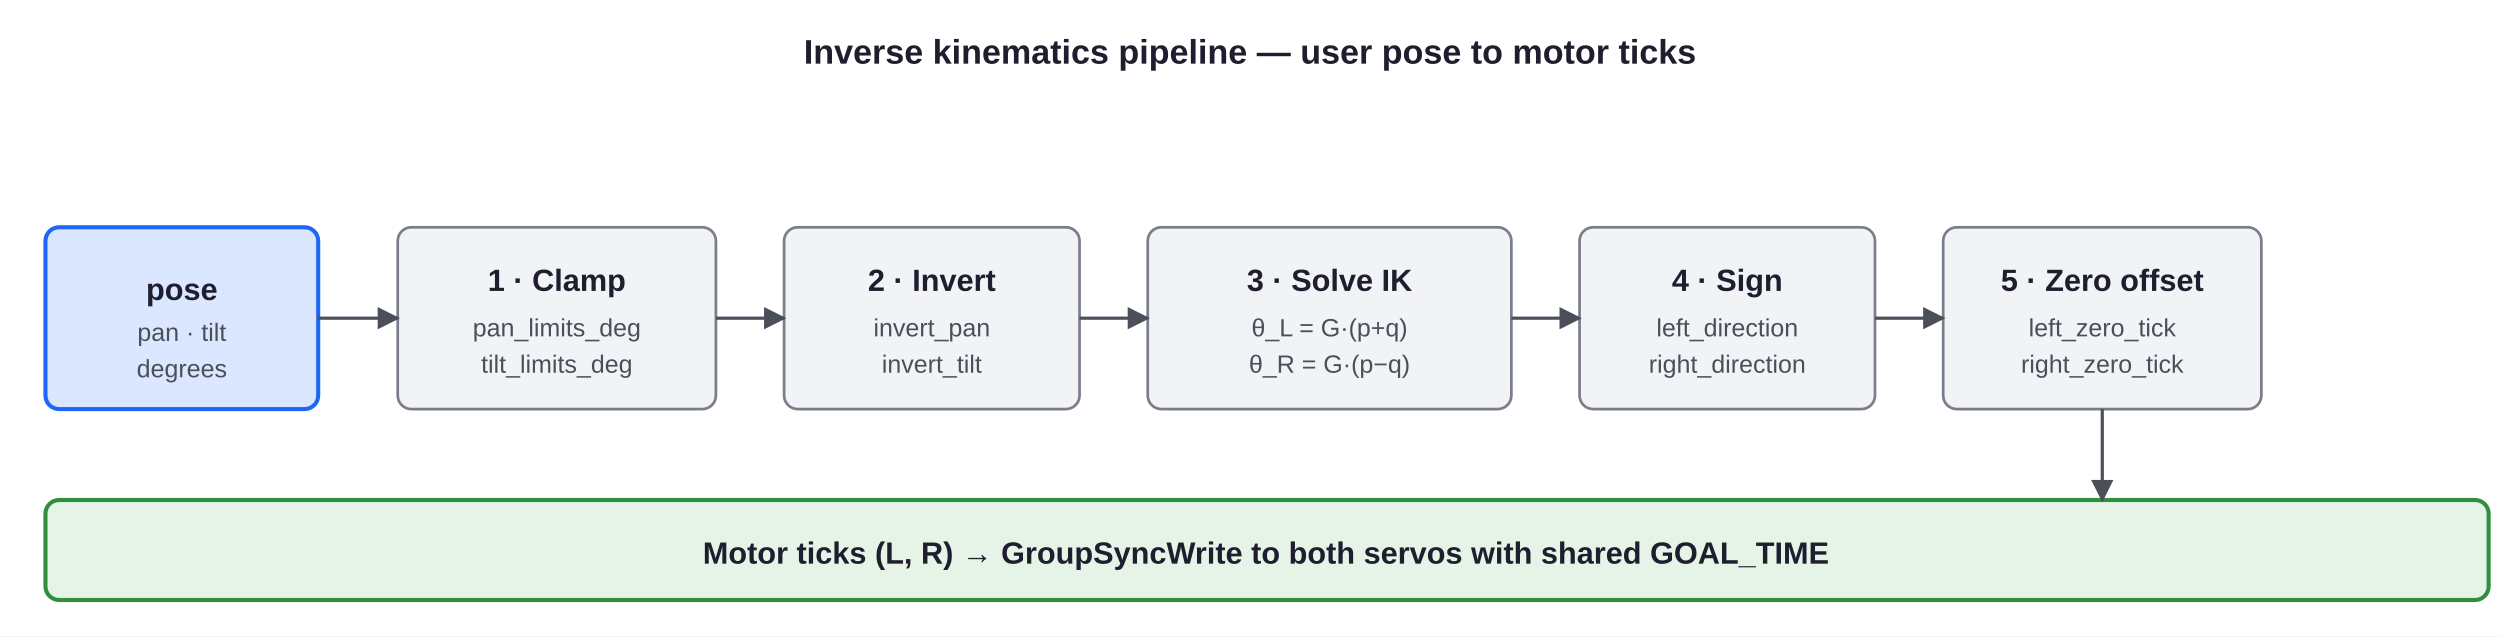
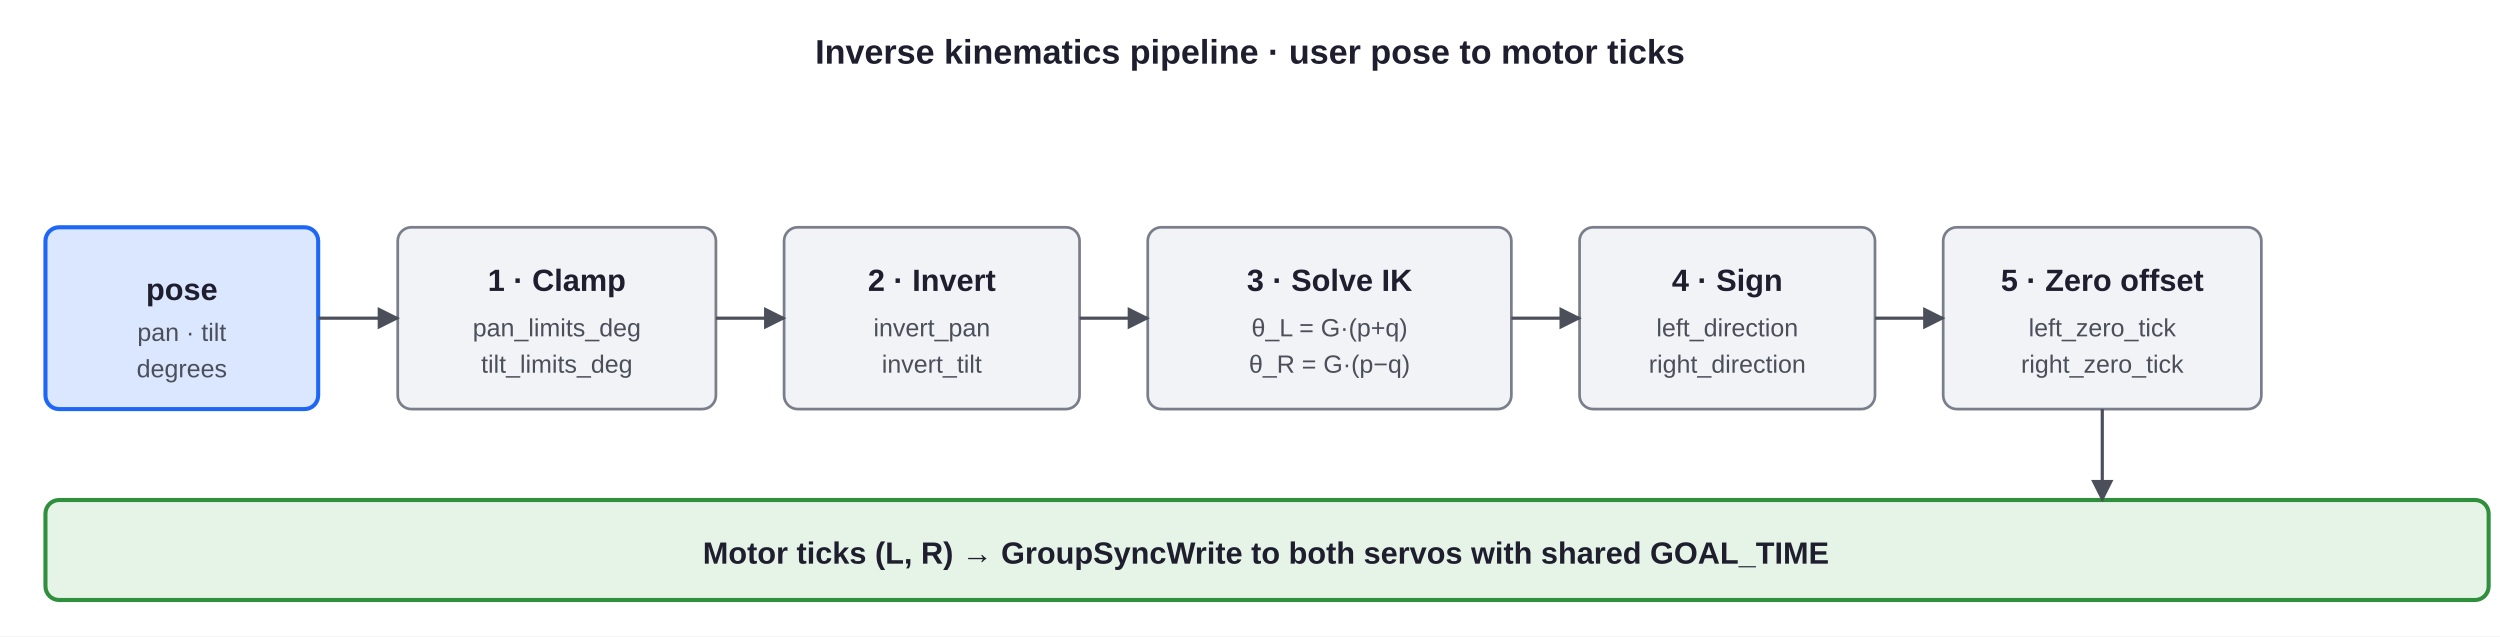
<svg xmlns="http://www.w3.org/2000/svg" viewBox="0 0 1100 280" role="img" aria-labelledby="title">
  <style>
    .bg    { fill: #ffffff; }
    .box   { fill: #f2f3f7; stroke: #7a7d8a; stroke-width: 1.2; rx: 6; ry: 6; }
    .ibox  { fill: #dbe6ff; stroke: #1e66f5; stroke-width: 1.8; rx: 6; ry: 6; }
    .obox  { fill: #e6f4e8; stroke: #2f8f3c; stroke-width: 1.8; rx: 6; ry: 6; }
    .tb    { fill: #1e1e2e; font-family: -apple-system, "Segoe UI", Arial, sans-serif; font-size: 13.5px; font-weight: 700; }
    .sub   { fill: #4b4f5a; font-family: -apple-system, "Segoe UI", Arial, sans-serif; font-size: 11px; }
    .title { fill: #1e1e2e; font-family: -apple-system, "Segoe UI", Arial, sans-serif; font-size: 15px; font-weight: 700; }
    .line  { stroke: #4b4f5a; stroke-width: 1.4; fill: none; }
    .arr   { fill: #4b4f5a; }
  </style>
  <defs>
    <marker id="a" viewBox="0 0 10 10" refX="9" refY="5" markerWidth="7" markerHeight="7" orient="auto">
      <path d="M 0 0 L 10 5 L 0 10 z" class="arr" />
    </marker>
  </defs>
  <rect class="bg" width="1100" height="280" />
-   <text class="title" x="550" y="28" text-anchor="middle">Inverse kinematics pipeline — user pose to motor ticks</text>
+   <text class="title" x="550" y="28" text-anchor="middle">Inverse kinematics pipeline · user pose to motor ticks</text>
  <rect class="ibox" x="20" y="100" width="120" height="80" />
  <text class="tb" x="80" y="132" text-anchor="middle">pose</text>
  <text class="sub" x="80" y="150" text-anchor="middle">pan · tilt</text>
  <text class="sub" x="80" y="166" text-anchor="middle">degrees</text>
  <rect class="box" x="175" y="100" width="140" height="80" />
  <text class="tb" x="245" y="128" text-anchor="middle">1 · Clamp</text>
  <text class="sub" x="245" y="148" text-anchor="middle">pan_limits_deg</text>
  <text class="sub" x="245" y="164" text-anchor="middle">tilt_limits_deg</text>
  <rect class="box" x="345" y="100" width="130" height="80" />
  <text class="tb" x="410" y="128" text-anchor="middle">2 · Invert</text>
  <text class="sub" x="410" y="148" text-anchor="middle">invert_pan</text>
  <text class="sub" x="410" y="164" text-anchor="middle">invert_tilt</text>
  <rect class="box" x="505" y="100" width="160" height="80" />
  <text class="tb" x="585" y="128" text-anchor="middle">3 · Solve IK</text>
  <text class="sub" x="585" y="148" text-anchor="middle">θ_L = G·(p+q)</text>
  <text class="sub" x="585" y="164" text-anchor="middle">θ_R = G·(p−q)</text>
  <rect class="box" x="695" y="100" width="130" height="80" />
  <text class="tb" x="760" y="128" text-anchor="middle">4 · Sign</text>
  <text class="sub" x="760" y="148" text-anchor="middle">left_direction</text>
  <text class="sub" x="760" y="164" text-anchor="middle">right_direction</text>
  <rect class="box" x="855" y="100" width="140" height="80" />
  <text class="tb" x="925" y="128" text-anchor="middle">5 · Zero offset</text>
  <text class="sub" x="925" y="148" text-anchor="middle">left_zero_tick</text>
  <text class="sub" x="925" y="164" text-anchor="middle">right_zero_tick</text>
  <rect class="obox" x="20" y="220" width="1075" height="44" />
  <text class="tb" x="557" y="248" text-anchor="middle">Motor ticks (L, R) → GroupSyncWrite to both servos with shared GOAL_TIME</text>
  <path class="line" d="M 140 140 L 175 140" marker-end="url(#a)" />
  <path class="line" d="M 315 140 L 345 140" marker-end="url(#a)" />
  <path class="line" d="M 475 140 L 505 140" marker-end="url(#a)" />
  <path class="line" d="M 665 140 L 695 140" marker-end="url(#a)" />
  <path class="line" d="M 825 140 L 855 140" marker-end="url(#a)" />
  <path class="line" d="M 925 180 L 925 220" marker-end="url(#a)" />
</svg>
